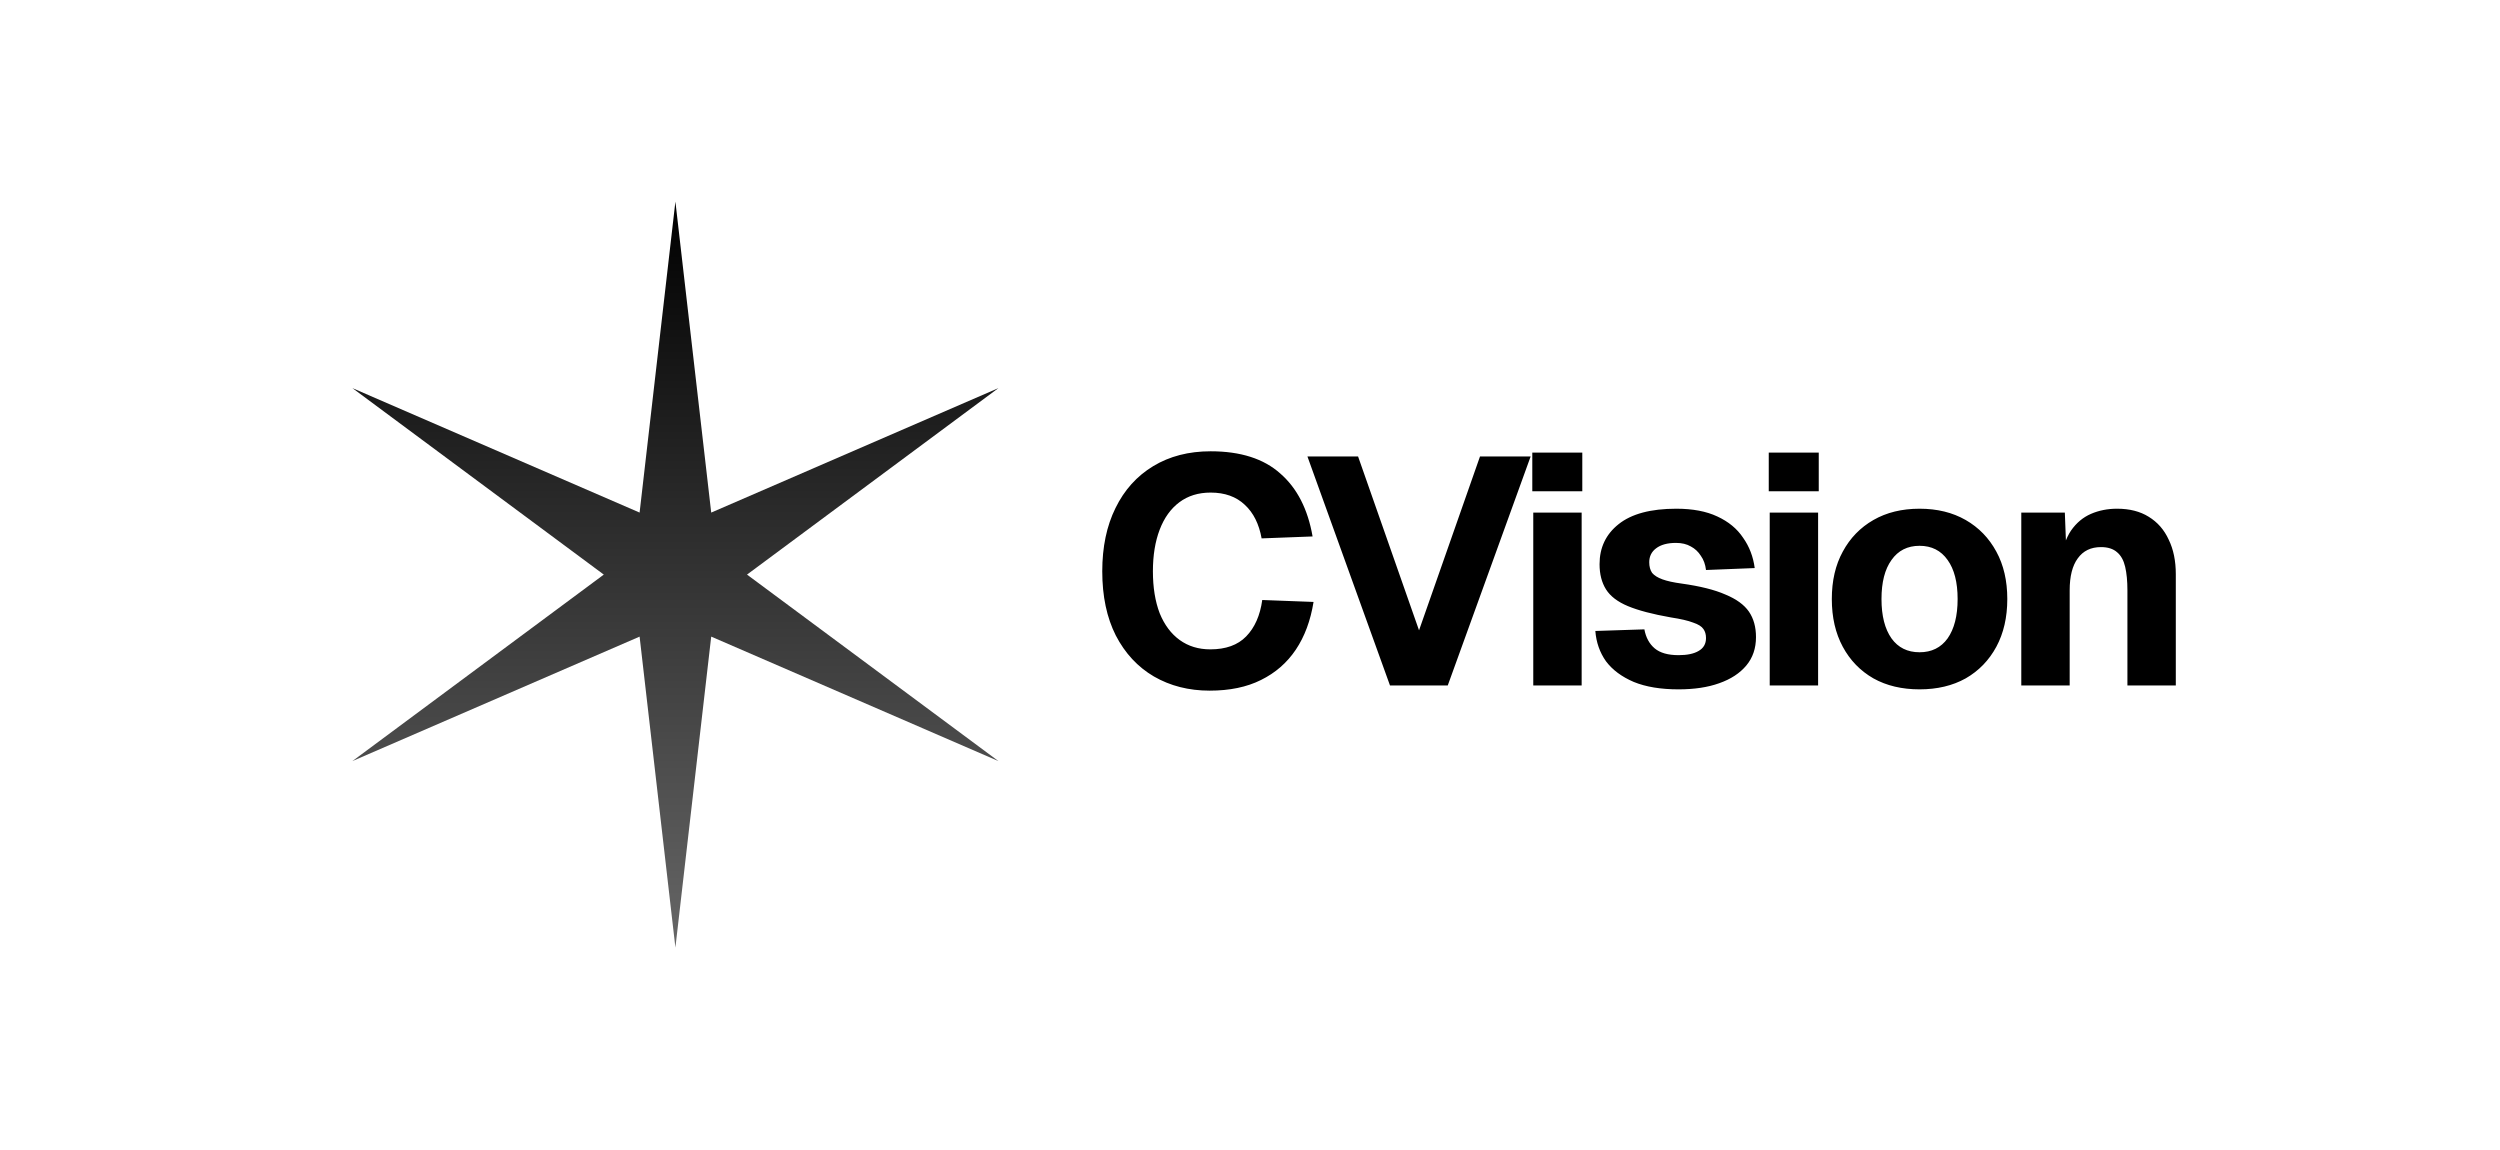
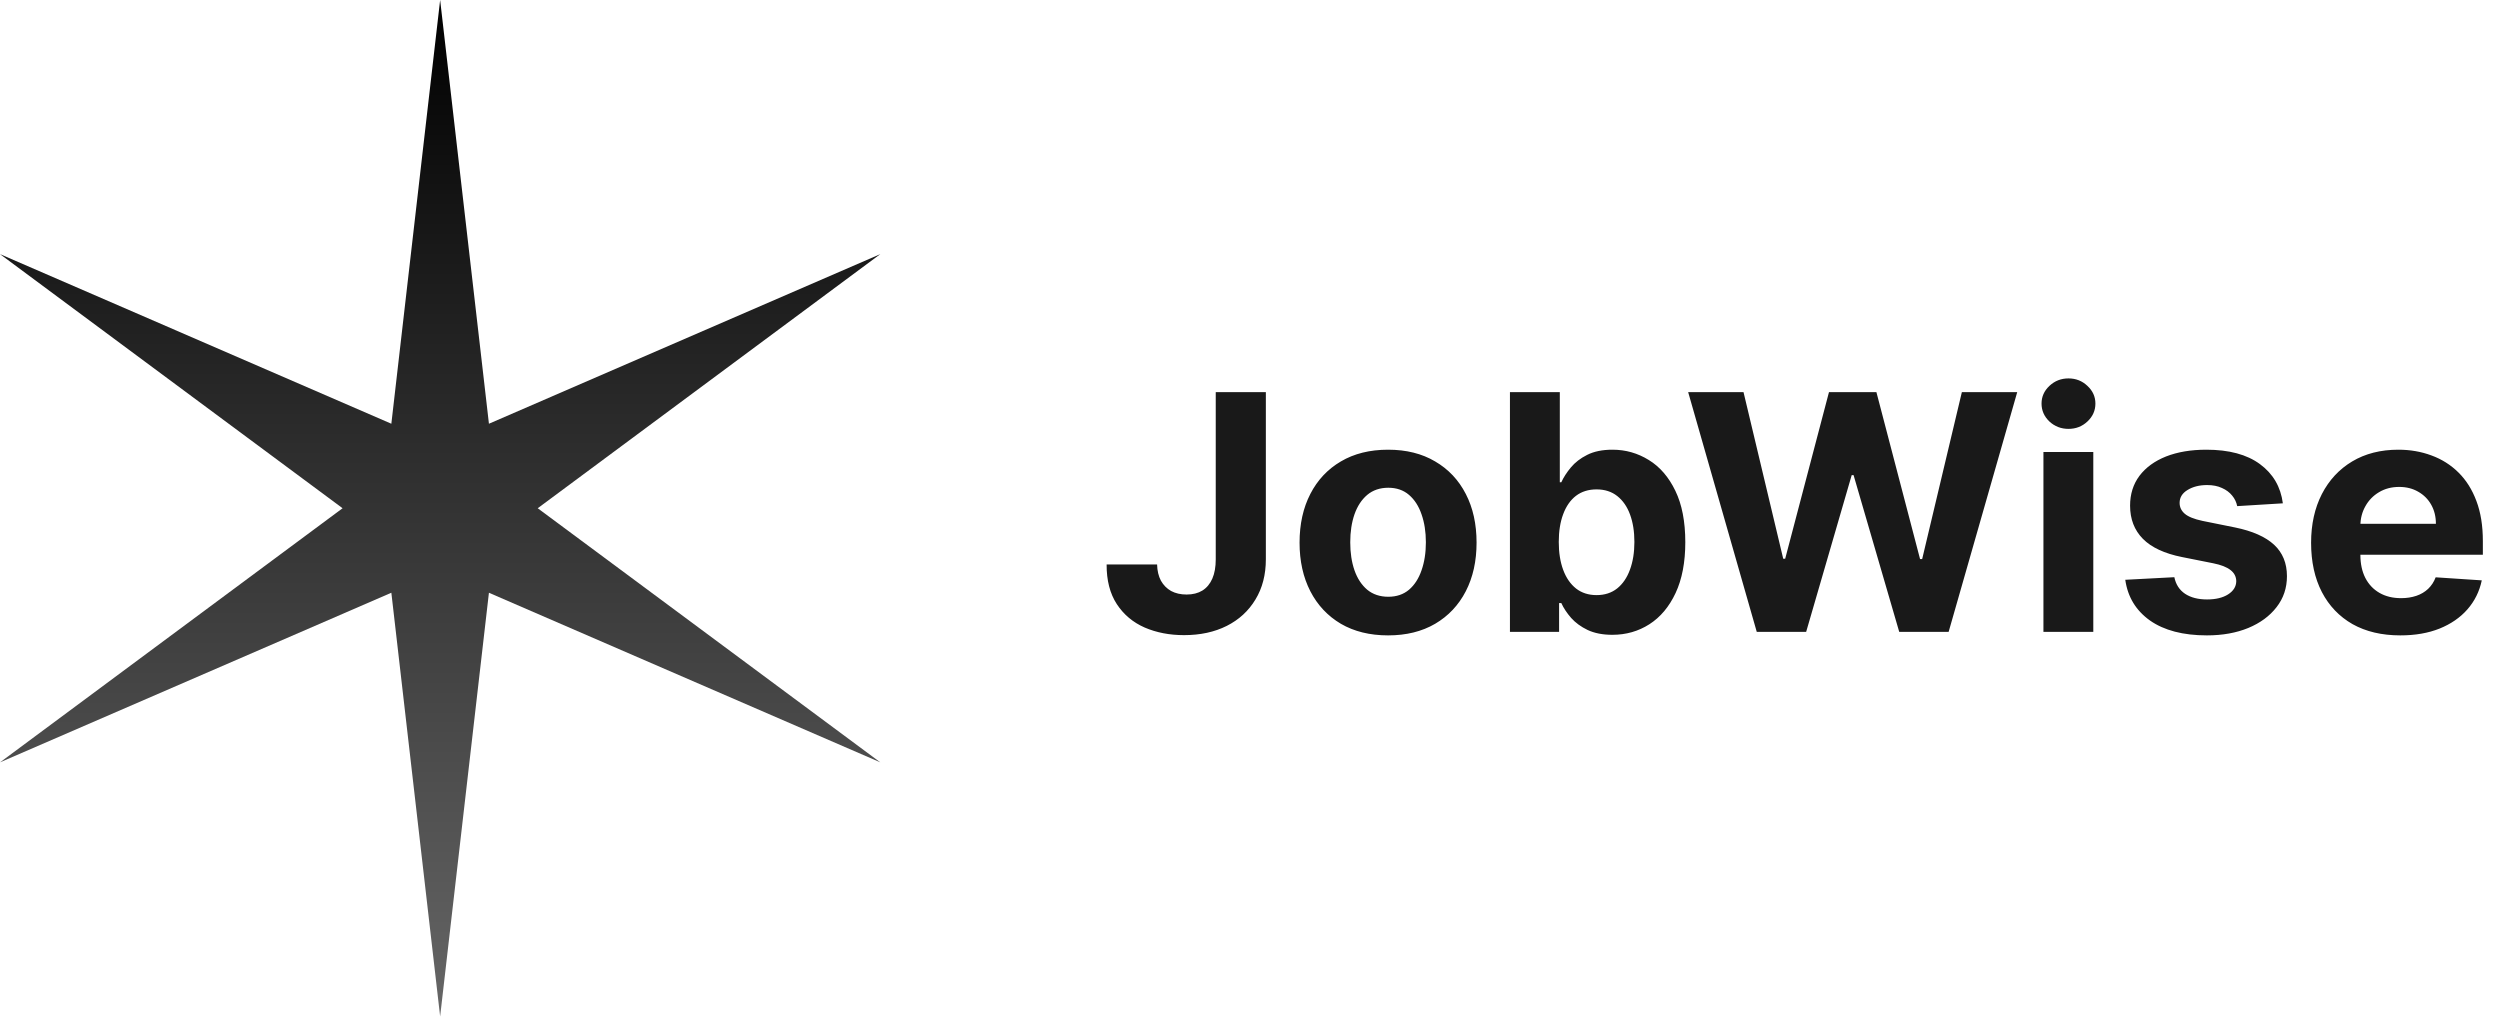
- <svg xmlns="http://www.w3.org/2000/svg" width="124" height="57" viewBox="0 0 124 57" fill="none">
-   <path d="M33.5 10L35.276 25.424L49.522 19.25L37.052 28.5L49.522 37.75L35.276 31.576L33.5 47L31.724 31.576L17.479 37.75L29.948 28.5L17.479 19.25L31.724 25.424L33.5 10Z" fill="url(#paint0_linear_52_5)" />
-   <path d="M60 34.256C58.965 34.256 58.043 34.021 57.232 33.552C56.432 33.083 55.803 32.405 55.344 31.52C54.896 30.635 54.672 29.573 54.672 28.336C54.672 27.131 54.891 26.085 55.328 25.2C55.765 24.304 56.389 23.611 57.2 23.12C58.011 22.629 58.96 22.384 60.048 22.384C61.531 22.384 62.683 22.752 63.504 23.488C64.336 24.213 64.869 25.253 65.104 26.608L62.576 26.704C62.448 25.989 62.171 25.435 61.744 25.04C61.317 24.635 60.752 24.432 60.048 24.432C59.44 24.432 58.923 24.592 58.496 24.912C58.069 25.232 57.744 25.685 57.52 26.272C57.296 26.859 57.184 27.547 57.184 28.336C57.184 29.136 57.296 29.829 57.52 30.416C57.755 30.992 58.085 31.435 58.512 31.744C58.939 32.053 59.445 32.208 60.032 32.208C60.8 32.208 61.392 31.995 61.808 31.568C62.235 31.131 62.501 30.528 62.608 29.76L65.152 29.856C65.003 30.784 64.709 31.573 64.272 32.224C63.835 32.875 63.259 33.376 62.544 33.728C61.84 34.08 60.992 34.256 60 34.256ZM68.944 34L64.848 22.64H67.36L70.384 31.264L73.408 22.64H75.92L71.808 34H68.944ZM76.05 34V25.424H78.45V34H76.05ZM76.002 24.368V22.448H78.482V24.368H76.002ZM83.257 34.192C82.372 34.192 81.631 34.069 81.034 33.824C80.436 33.568 79.978 33.227 79.657 32.8C79.348 32.363 79.172 31.861 79.129 31.296L81.561 31.216C81.636 31.621 81.807 31.936 82.073 32.16C82.34 32.384 82.735 32.496 83.257 32.496C83.684 32.496 84.015 32.427 84.249 32.288C84.495 32.149 84.618 31.936 84.618 31.648C84.618 31.467 84.575 31.317 84.49 31.2C84.404 31.072 84.234 30.965 83.978 30.88C83.732 30.784 83.364 30.699 82.874 30.624C81.967 30.464 81.257 30.277 80.746 30.064C80.234 29.851 79.871 29.573 79.657 29.232C79.444 28.891 79.338 28.475 79.338 27.984C79.338 27.163 79.652 26.501 80.281 26C80.921 25.488 81.876 25.232 83.145 25.232C83.956 25.232 84.633 25.36 85.177 25.616C85.732 25.872 86.159 26.224 86.457 26.672C86.767 27.109 86.959 27.611 87.034 28.176L84.618 28.272C84.585 27.995 84.5 27.76 84.362 27.568C84.234 27.365 84.068 27.211 83.865 27.104C83.663 26.987 83.418 26.928 83.129 26.928C82.703 26.928 82.372 27.019 82.138 27.2C81.913 27.371 81.802 27.6 81.802 27.888C81.802 28.101 81.85 28.277 81.945 28.416C82.052 28.544 82.223 28.651 82.457 28.736C82.692 28.821 83.007 28.891 83.401 28.944C84.319 29.072 85.044 29.253 85.578 29.488C86.121 29.712 86.511 29.995 86.746 30.336C86.98 30.677 87.097 31.099 87.097 31.6C87.097 32.155 86.938 32.624 86.618 33.008C86.297 33.392 85.85 33.685 85.273 33.888C84.708 34.091 84.036 34.192 83.257 34.192ZM87.778 34V25.424H90.178V34H87.778ZM87.73 24.368V22.448H90.21V24.368H87.73ZM95.21 34.192C94.335 34.192 93.572 34.011 92.922 33.648C92.271 33.275 91.764 32.752 91.402 32.08C91.039 31.408 90.858 30.619 90.858 29.712C90.858 28.805 91.039 28.021 91.402 27.36C91.764 26.688 92.271 26.165 92.922 25.792C93.572 25.419 94.335 25.232 95.21 25.232C96.084 25.232 96.847 25.419 97.498 25.792C98.148 26.165 98.655 26.688 99.018 27.36C99.38 28.021 99.562 28.805 99.562 29.712C99.562 30.619 99.38 31.408 99.018 32.08C98.655 32.752 98.148 33.275 97.498 33.648C96.847 34.011 96.084 34.192 95.21 34.192ZM95.21 32.352C95.807 32.352 96.271 32.123 96.602 31.664C96.932 31.195 97.098 30.544 97.098 29.712C97.098 28.88 96.932 28.235 96.602 27.776C96.271 27.307 95.807 27.072 95.21 27.072C94.612 27.072 94.148 27.307 93.818 27.776C93.487 28.235 93.322 28.88 93.322 29.712C93.322 30.544 93.487 31.195 93.818 31.664C94.148 32.123 94.612 32.352 95.21 32.352ZM100.256 34V25.424H102.416L102.512 27.936L102.208 27.856C102.293 27.216 102.464 26.704 102.72 26.32C102.987 25.936 103.317 25.659 103.712 25.488C104.107 25.317 104.539 25.232 105.008 25.232C105.627 25.232 106.149 25.365 106.576 25.632C107.013 25.899 107.344 26.277 107.568 26.768C107.803 27.248 107.92 27.819 107.92 28.48V34H105.52V29.28C105.52 28.821 105.483 28.432 105.408 28.112C105.333 27.792 105.2 27.552 105.008 27.392C104.816 27.221 104.549 27.136 104.208 27.136C103.707 27.136 103.323 27.323 103.056 27.696C102.789 28.059 102.656 28.587 102.656 29.28V34H100.256Z" fill="black" />
+ <svg xmlns="http://www.w3.org/2000/svg" width="91" height="37" viewBox="0 0 91 37" fill="none">
+   <path d="M44.253 14.273H46.077V20.358C46.077 20.921 45.95 21.409 45.697 21.824C45.447 22.239 45.099 22.558 44.653 22.783C44.207 23.007 43.689 23.119 43.098 23.119C42.572 23.119 42.095 23.027 41.666 22.842C41.24 22.655 40.902 22.371 40.652 21.99C40.402 21.607 40.278 21.125 40.281 20.546H42.118C42.124 20.776 42.17 20.973 42.258 21.138C42.349 21.3 42.473 21.425 42.629 21.513C42.788 21.598 42.976 21.641 43.192 21.641C43.419 21.641 43.611 21.592 43.767 21.496C43.926 21.396 44.047 21.251 44.129 21.061C44.212 20.871 44.253 20.636 44.253 20.358V14.273ZM50.526 23.128C49.864 23.128 49.291 22.987 48.808 22.706C48.328 22.422 47.957 22.027 47.696 21.521C47.435 21.013 47.304 20.423 47.304 19.753C47.304 19.077 47.435 18.486 47.696 17.98C47.957 17.472 48.328 17.077 48.808 16.796C49.291 16.511 49.864 16.369 50.526 16.369C51.188 16.369 51.758 16.511 52.239 16.796C52.722 17.077 53.094 17.472 53.355 17.98C53.617 18.486 53.747 19.077 53.747 19.753C53.747 20.423 53.617 21.013 53.355 21.521C53.094 22.027 52.722 22.422 52.239 22.706C51.758 22.987 51.188 23.128 50.526 23.128ZM50.534 21.722C50.835 21.722 51.087 21.636 51.288 21.466C51.49 21.293 51.642 21.057 51.744 20.759C51.849 20.46 51.902 20.121 51.902 19.74C51.902 19.359 51.849 19.02 51.744 18.722C51.642 18.423 51.49 18.188 51.288 18.014C51.087 17.841 50.835 17.754 50.534 17.754C50.23 17.754 49.974 17.841 49.767 18.014C49.562 18.188 49.408 18.423 49.303 18.722C49.2 19.02 49.149 19.359 49.149 19.74C49.149 20.121 49.2 20.46 49.303 20.759C49.408 21.057 49.562 21.293 49.767 21.466C49.974 21.636 50.23 21.722 50.534 21.722ZM54.962 23V14.273H56.777V17.554H56.832C56.912 17.378 57.027 17.199 57.178 17.017C57.331 16.832 57.53 16.679 57.774 16.557C58.021 16.432 58.328 16.369 58.695 16.369C59.172 16.369 59.612 16.494 60.016 16.744C60.419 16.991 60.742 17.365 60.983 17.865C61.224 18.362 61.345 18.986 61.345 19.736C61.345 20.466 61.227 21.082 60.992 21.585C60.758 22.085 60.44 22.465 60.037 22.723C59.636 22.979 59.188 23.107 58.69 23.107C58.338 23.107 58.038 23.048 57.791 22.932C57.547 22.815 57.347 22.669 57.19 22.493C57.034 22.314 56.915 22.134 56.832 21.952H56.751V23H54.962ZM56.739 19.727C56.739 20.116 56.793 20.456 56.901 20.746C57.008 21.035 57.165 21.261 57.369 21.423C57.574 21.582 57.822 21.662 58.115 21.662C58.41 21.662 58.66 21.581 58.865 21.419C59.07 21.254 59.224 21.027 59.33 20.737C59.438 20.445 59.492 20.108 59.492 19.727C59.492 19.349 59.439 19.017 59.334 18.73C59.229 18.443 59.074 18.219 58.869 18.057C58.665 17.895 58.413 17.814 58.115 17.814C57.82 17.814 57.57 17.892 57.365 18.048C57.163 18.204 57.008 18.426 56.901 18.713C56.793 19 56.739 19.338 56.739 19.727ZM63.946 23L61.449 14.273H63.464L64.909 20.337H64.981L66.575 14.273H68.301L69.89 20.349H69.967L71.412 14.273H73.427L70.93 23H69.132L67.47 17.294H67.402L65.744 23H63.946ZM74.381 23V16.454H76.196V23H74.381ZM75.293 15.611C75.023 15.611 74.791 15.521 74.598 15.342C74.408 15.161 74.312 14.943 74.312 14.69C74.312 14.44 74.408 14.226 74.598 14.047C74.791 13.865 75.023 13.774 75.293 13.774C75.562 13.774 75.793 13.865 75.983 14.047C76.176 14.226 76.273 14.44 76.273 14.69C76.273 14.943 76.176 15.161 75.983 15.342C75.793 15.521 75.562 15.611 75.293 15.611ZM83.096 18.321L81.434 18.423C81.406 18.281 81.345 18.153 81.251 18.04C81.157 17.923 81.034 17.831 80.88 17.763C80.73 17.692 80.549 17.656 80.339 17.656C80.058 17.656 79.821 17.716 79.627 17.835C79.434 17.952 79.338 18.108 79.338 18.304C79.338 18.46 79.4 18.592 79.525 18.7C79.65 18.808 79.865 18.895 80.169 18.96L81.353 19.199C81.99 19.329 82.464 19.54 82.777 19.829C83.089 20.119 83.245 20.5 83.245 20.972C83.245 21.401 83.119 21.777 82.866 22.101C82.616 22.425 82.272 22.678 81.835 22.859C81.4 23.038 80.899 23.128 80.331 23.128C79.464 23.128 78.774 22.947 78.26 22.587C77.748 22.223 77.448 21.729 77.36 21.104L79.146 21.01C79.2 21.274 79.331 21.476 79.538 21.615C79.745 21.751 80.011 21.82 80.335 21.82C80.653 21.82 80.909 21.759 81.102 21.636C81.298 21.511 81.397 21.351 81.4 21.155C81.397 20.99 81.328 20.855 81.191 20.75C81.055 20.642 80.845 20.56 80.561 20.503L79.427 20.277C78.788 20.149 78.312 19.928 78 19.612C77.69 19.297 77.535 18.895 77.535 18.406C77.535 17.986 77.649 17.624 77.876 17.32C78.106 17.016 78.429 16.781 78.843 16.616C79.261 16.452 79.75 16.369 80.309 16.369C81.136 16.369 81.787 16.544 82.261 16.893C82.738 17.243 83.017 17.719 83.096 18.321ZM87.371 23.128C86.698 23.128 86.119 22.991 85.633 22.719C85.15 22.443 84.778 22.054 84.516 21.551C84.255 21.046 84.124 20.447 84.124 19.757C84.124 19.084 84.255 18.493 84.516 17.984C84.778 17.476 85.146 17.079 85.62 16.796C86.097 16.511 86.657 16.369 87.299 16.369C87.731 16.369 88.133 16.439 88.505 16.578C88.88 16.715 89.207 16.921 89.485 17.196C89.766 17.472 89.985 17.818 90.141 18.236C90.298 18.651 90.376 19.136 90.376 19.693V20.192H84.849V19.067H88.667C88.667 18.805 88.61 18.574 88.496 18.372C88.383 18.171 88.225 18.013 88.023 17.899C87.825 17.783 87.593 17.724 87.329 17.724C87.053 17.724 86.809 17.788 86.596 17.916C86.386 18.041 86.221 18.21 86.102 18.423C85.982 18.634 85.921 18.868 85.918 19.126V20.196C85.918 20.52 85.978 20.8 86.097 21.035C86.219 21.271 86.391 21.453 86.613 21.581C86.835 21.709 87.097 21.773 87.401 21.773C87.603 21.773 87.788 21.744 87.955 21.688C88.123 21.631 88.266 21.546 88.386 21.432C88.505 21.318 88.596 21.179 88.658 21.014L90.337 21.125C90.252 21.528 90.077 21.881 89.813 22.182C89.552 22.48 89.214 22.713 88.799 22.881C88.387 23.046 87.911 23.128 87.371 23.128Z" fill="#191919" />
+   <path d="M16.021 0L17.797 15.424L32.043 9.25L19.573 18.5L32.043 27.75L17.797 21.576L16.021 37L14.245 21.576L0 27.75L12.47 18.5L0 9.25L14.245 15.424L16.021 0Z" fill="url(#paint0_linear_11_12)" />
  <defs>
-     <linearGradient id="paint0_linear_52_5" x1="33.5" y1="10" x2="33.5" y2="47" gradientUnits="userSpaceOnUse">
+     <linearGradient id="paint0_linear_11_12" x1="16.021" y1="0" x2="16.021" y2="37" gradientUnits="userSpaceOnUse">
      <stop />
      <stop offset="1" stop-color="#666666" />
    </linearGradient>
  </defs>
</svg>
